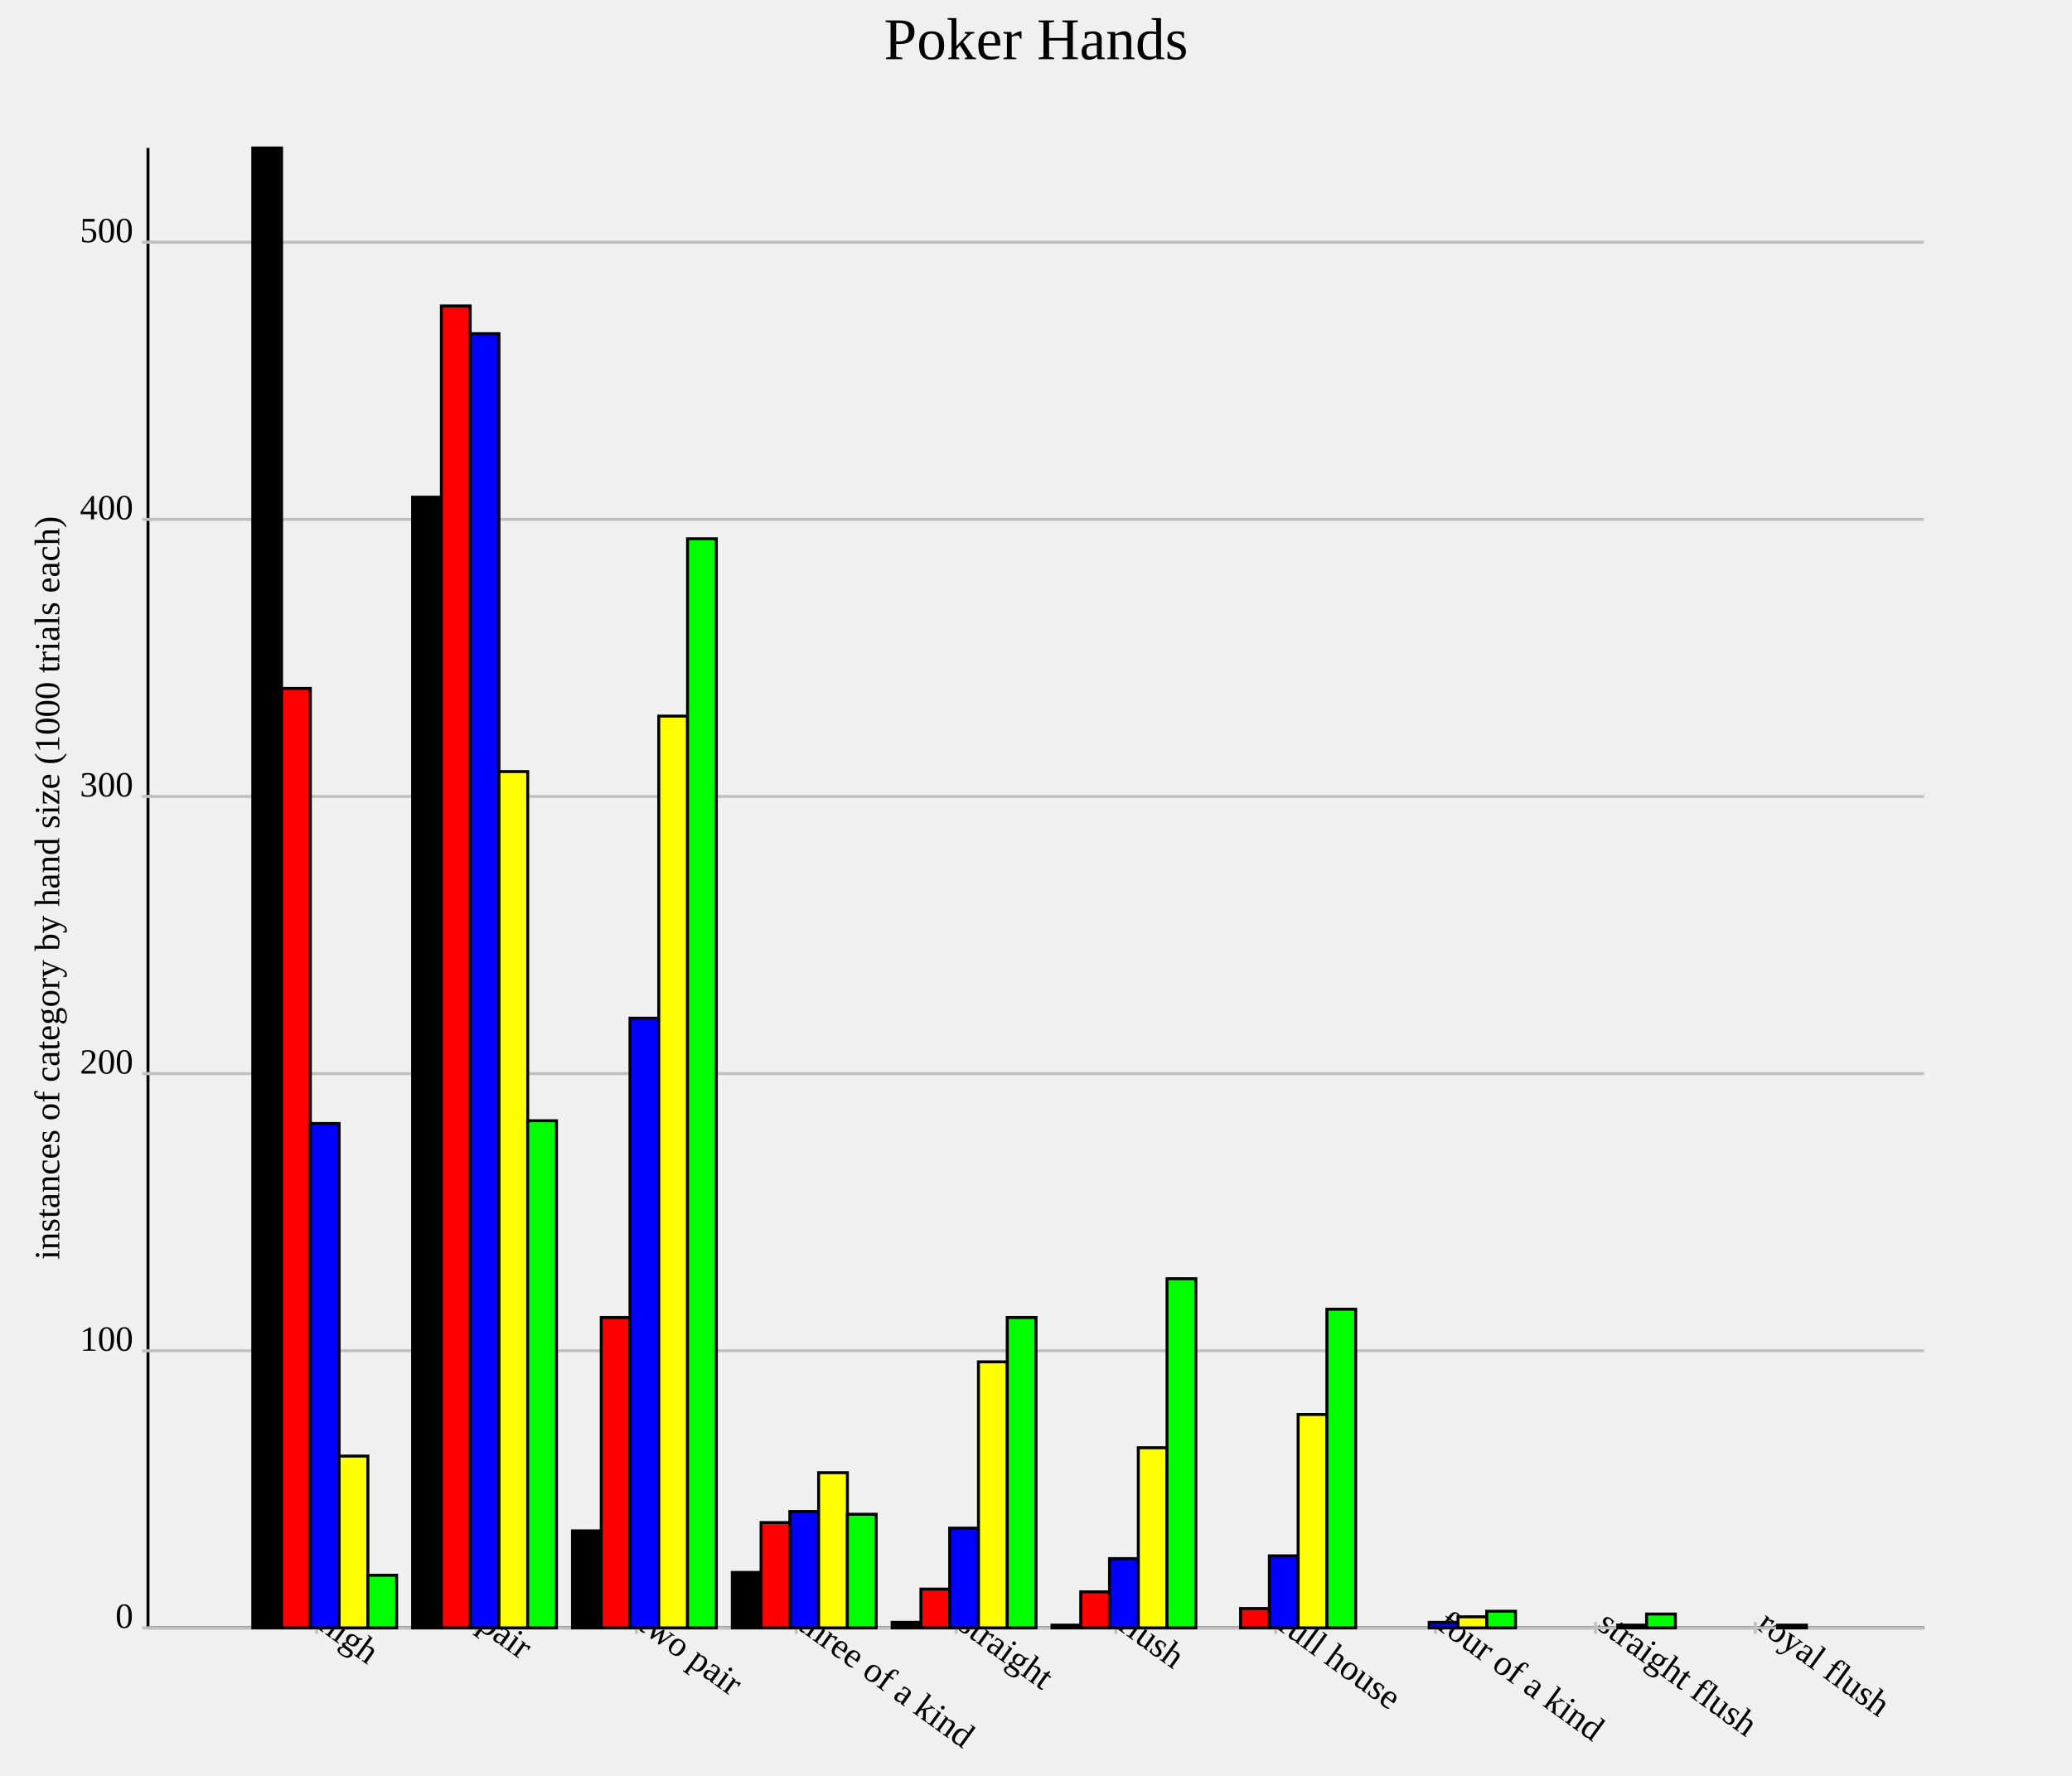
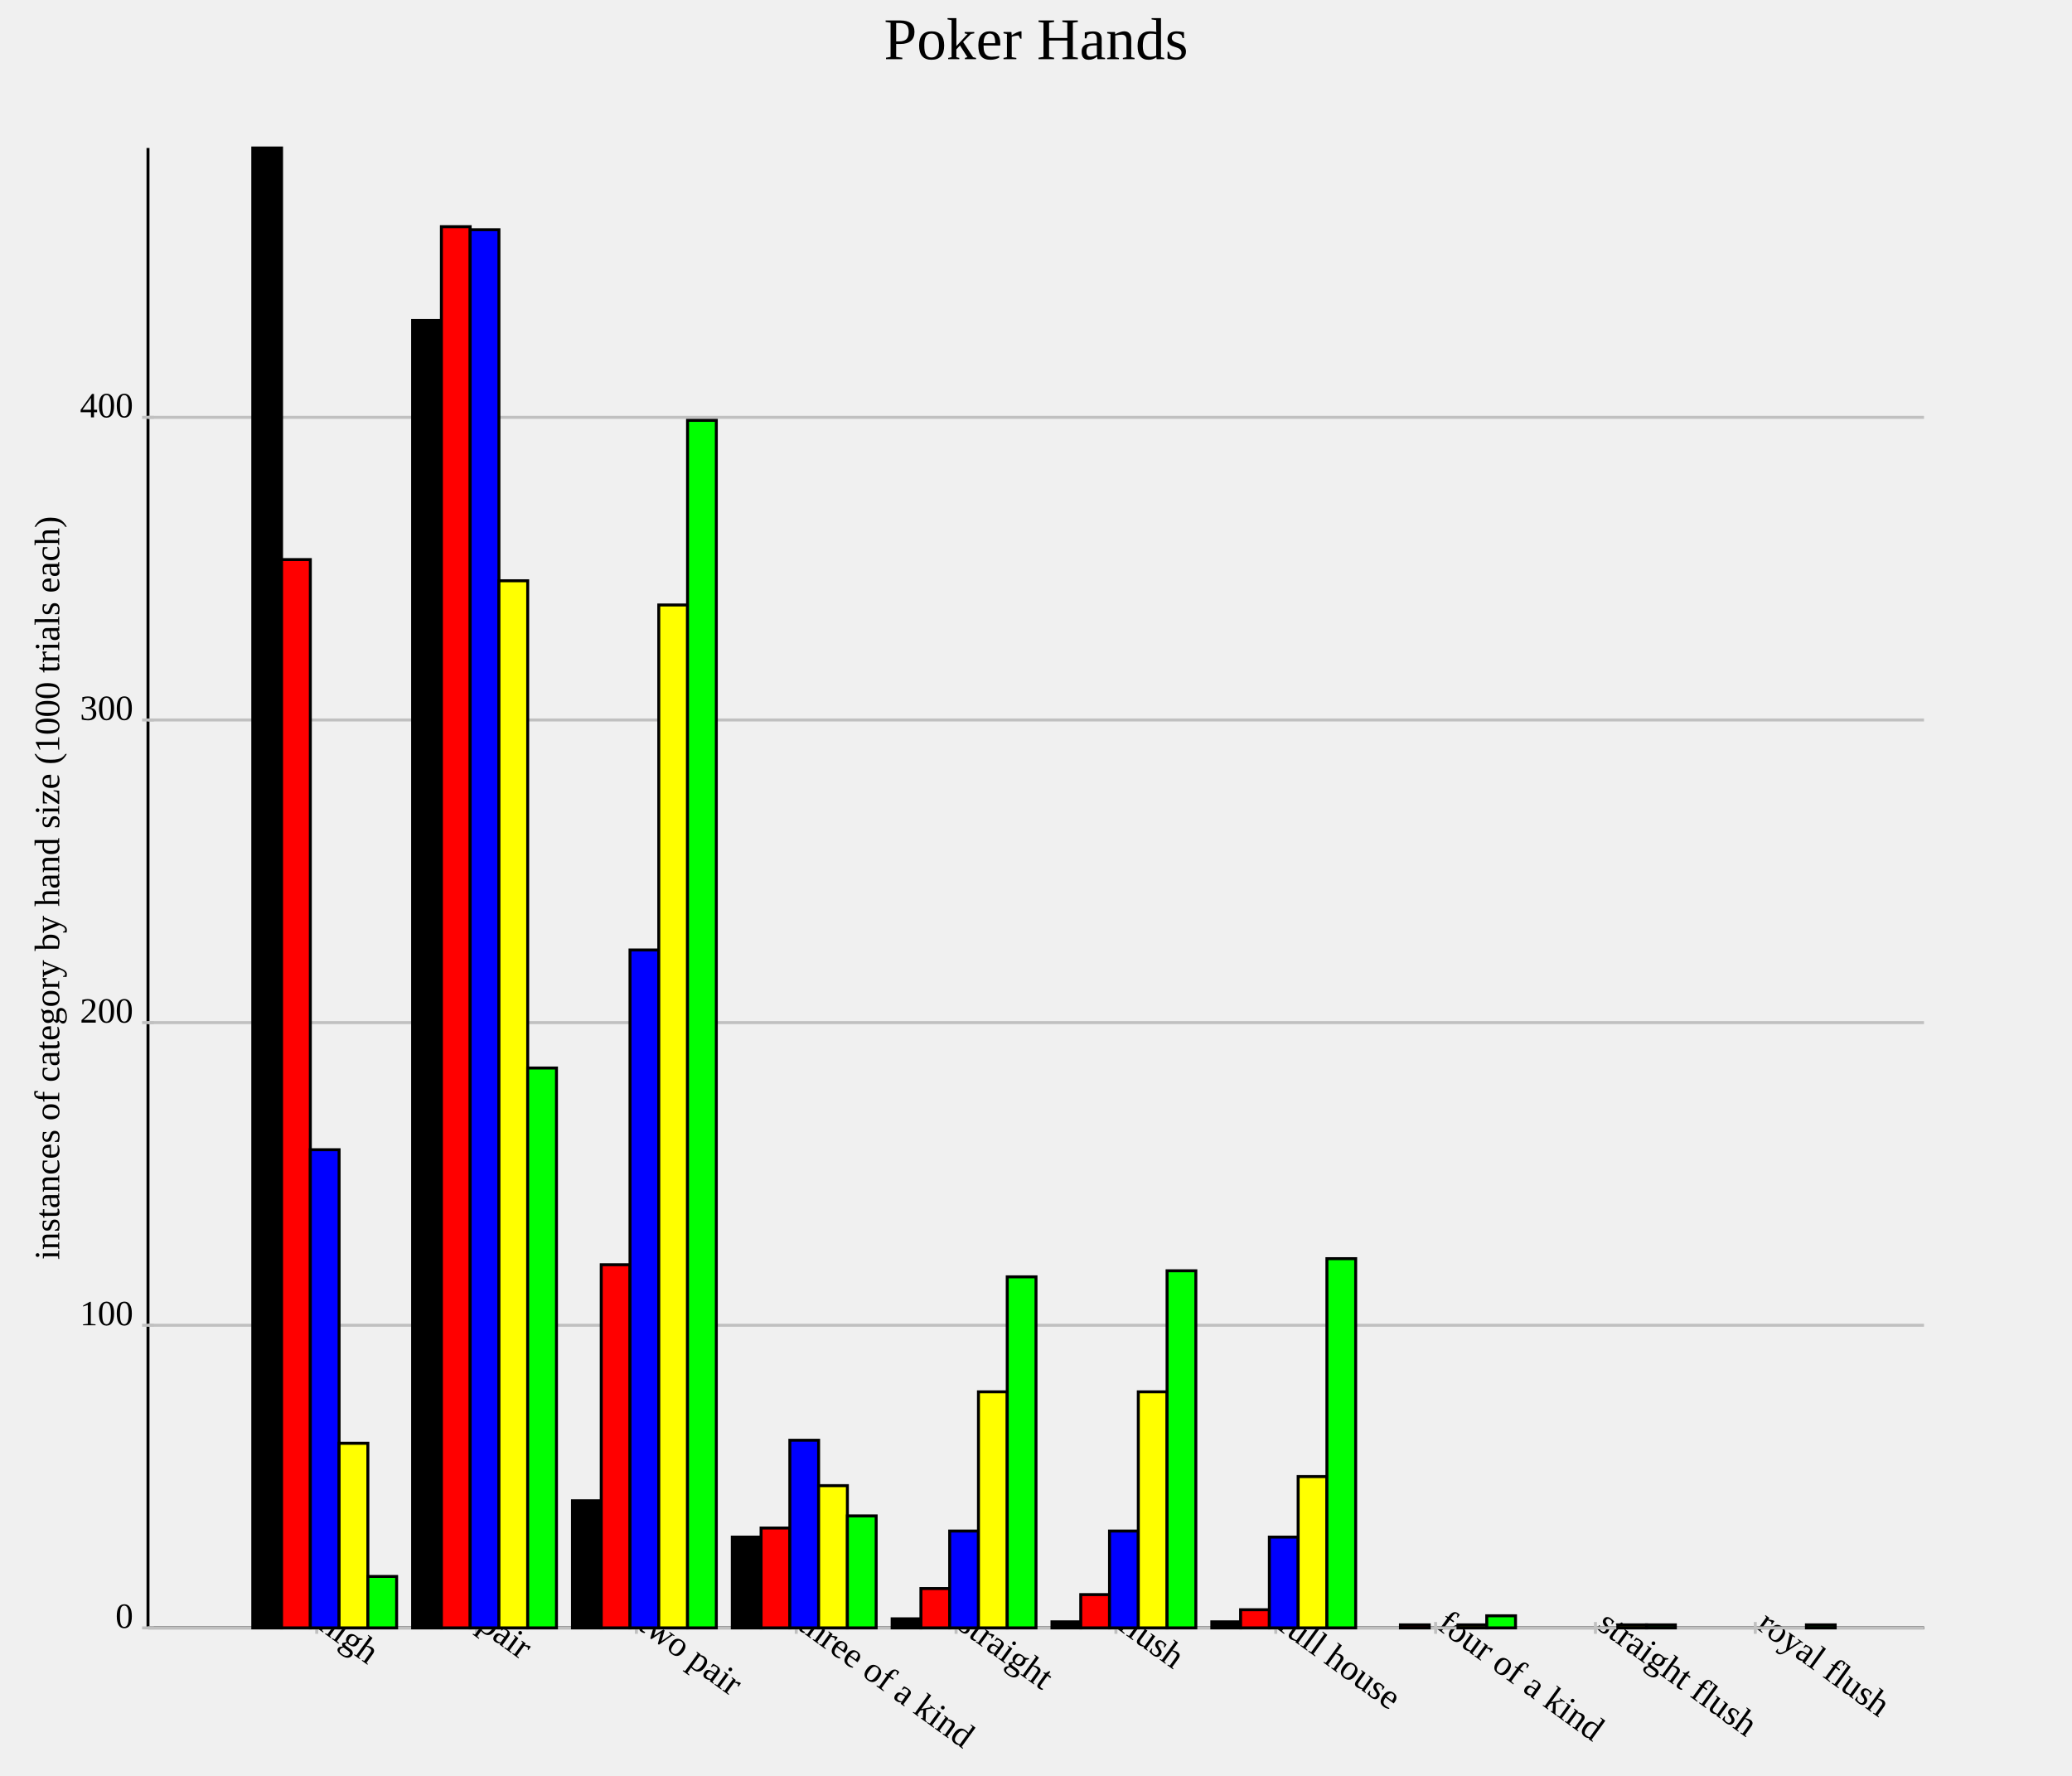
<svg xmlns="http://www.w3.org/2000/svg" version="1.1" width="700.0" height="600.0">
  <style>.caption {
  font-size: 14px;
  font-family: Georgia, serif;
}
</style>
  <line x1="50.0" y1="550.0" x2="650.0" y2="550.0" stroke="rgb(0,0,0)" stroke-width="1" />
  <line x1="50.0" y1="550.0" x2="50.0" y2="50.0" stroke="rgb(0,0,0)" stroke-width="1" />
  <line x1="107.0" y1="548.0" x2="107.0" y2="552.0" stroke="rgb(192,192,192)" stroke-width="1" />
  <text text-anchor="start" alignment-baseline="hanging" x="107.0" y="550.0" font-size="12.0" transform="rotate(36.0,107.0,550.0)">high</text>
  <line x1="161.0" y1="548.0" x2="161.0" y2="552.0" stroke="rgb(192,192,192)" stroke-width="1" />
  <text text-anchor="start" alignment-baseline="hanging" x="161.0" y="550.0" font-size="12.0" transform="rotate(36.0,161.0,550.0)">pair</text>
  <line x1="215" y1="548.0" x2="215" y2="552.0" stroke="rgb(192,192,192)" stroke-width="1" />
  <text text-anchor="start" alignment-baseline="hanging" x="215" y="550.0" font-size="12.0" transform="rotate(36.0,215,550.0)">two pair</text>
  <line x1="269.0" y1="548.0" x2="269.0" y2="552.0" stroke="rgb(192,192,192)" stroke-width="1" />
  <text text-anchor="start" alignment-baseline="hanging" x="269.0" y="550.0" font-size="12.0" transform="rotate(36.0,269.0,550.0)">three of a kind</text>
  <line x1="323.0" y1="548.0" x2="323.0" y2="552.0" stroke="rgb(192,192,192)" stroke-width="1" />
  <text text-anchor="start" alignment-baseline="hanging" x="323.0" y="550.0" font-size="12.0" transform="rotate(36.0,323.0,550.0)">straight</text>
  <line x1="377.0" y1="548.0" x2="377.0" y2="552.0" stroke="rgb(192,192,192)" stroke-width="1" />
  <text text-anchor="start" alignment-baseline="hanging" x="377.0" y="550.0" font-size="12.0" transform="rotate(36.0,377.0,550.0)">flush</text>
  <line x1="431.0" y1="548.0" x2="431.0" y2="552.0" stroke="rgb(192,192,192)" stroke-width="1" />
  <text text-anchor="start" alignment-baseline="hanging" x="431.0" y="550.0" font-size="12.0" transform="rotate(36.0,431.0,550.0)">full house</text>
  <line x1="485.0" y1="548.0" x2="485.0" y2="552.0" stroke="rgb(192,192,192)" stroke-width="1" />
  <text text-anchor="start" alignment-baseline="hanging" x="485.0" y="550.0" font-size="12.0" transform="rotate(36.0,485.0,550.0)">four of a kind</text>
  <line x1="539.0" y1="548.0" x2="539.0" y2="552.0" stroke="rgb(192,192,192)" stroke-width="1" />
  <text text-anchor="start" alignment-baseline="hanging" x="539.0" y="550.0" font-size="12.0" transform="rotate(36.0,539.0,550.0)">straight flush</text>
  <line x1="593.0" y1="548.0" x2="593.0" y2="552.0" stroke="rgb(192,192,192)" stroke-width="1" />
  <text text-anchor="start" alignment-baseline="hanging" x="593.0" y="550.0" font-size="12.0" transform="rotate(36.0,593.0,550.0)">royal flush</text>
  <line x1="50.0" y1="550.0" x2="650.0" y2="550.0" stroke="rgb(192,192,192)" stroke-width="1" />
  <text text-anchor="end" alignment-baseline="middle" x="45.0" y="550.0" font-size="12.0">0</text>
  <line x1="48.0" y1="550.0" x2="52.0" y2="550.0" stroke="rgb(192,192,192)" stroke-width="1" />
-   <line x1="50.0" y1="456.367" x2="650.0" y2="456.367" stroke="rgb(192,192,192)" stroke-width="1" />
-   <text text-anchor="end" alignment-baseline="middle" x="45.0" y="456.367" font-size="12.0">100</text>
-   <line x1="48.0" y1="456.367" x2="52.0" y2="456.367" stroke="rgb(192,192,192)" stroke-width="1" />
-   <line x1="50.0" y1="362.734" x2="650.0" y2="362.734" stroke="rgb(192,192,192)" stroke-width="1" />
-   <text text-anchor="end" alignment-baseline="middle" x="45.0" y="362.734" font-size="12.0">200</text>
-   <line x1="48.0" y1="362.734" x2="52.0" y2="362.734" stroke="rgb(192,192,192)" stroke-width="1" />
-   <line x1="50.0" y1="269.101" x2="650.0" y2="269.101" stroke="rgb(192,192,192)" stroke-width="1" />
-   <text text-anchor="end" alignment-baseline="middle" x="45.0" y="269.101" font-size="12.0">300</text>
-   <line x1="48.0" y1="269.101" x2="52.0" y2="269.101" stroke="rgb(192,192,192)" stroke-width="1" />
-   <line x1="50.0" y1="175.468" x2="650.0" y2="175.468" stroke="rgb(192,192,192)" stroke-width="1" />
-   <text text-anchor="end" alignment-baseline="middle" x="45.0" y="175.468" font-size="12.0">400</text>
-   <line x1="48.0" y1="175.468" x2="52.0" y2="175.468" stroke="rgb(192,192,192)" stroke-width="1" />
-   <line x1="50.0" y1="81.835" x2="650.0" y2="81.835" stroke="rgb(192,192,192)" stroke-width="1" />
-   <text text-anchor="end" alignment-baseline="middle" x="45.0" y="81.835" font-size="12.0">500</text>
-   <line x1="48.0" y1="81.835" x2="52.0" y2="81.835" stroke="rgb(192,192,192)" stroke-width="1" />
+   <line x1="50.0" y1="447.751" x2="650.0" y2="447.751" stroke="rgb(192,192,192)" stroke-width="1" />
+   <text text-anchor="end" alignment-baseline="middle" x="45.0" y="447.751" font-size="12.0">100</text>
+   <line x1="48.0" y1="447.751" x2="52.0" y2="447.751" stroke="rgb(192,192,192)" stroke-width="1" />
+   <line x1="50.0" y1="345.501" x2="650.0" y2="345.501" stroke="rgb(192,192,192)" stroke-width="1" />
+   <text text-anchor="end" alignment-baseline="middle" x="45.0" y="345.501" font-size="12.0">200</text>
+   <line x1="48.0" y1="345.501" x2="52.0" y2="345.501" stroke="rgb(192,192,192)" stroke-width="1" />
+   <line x1="50.0" y1="243.252" x2="650.0" y2="243.252" stroke="rgb(192,192,192)" stroke-width="1" />
+   <text text-anchor="end" alignment-baseline="middle" x="45.0" y="243.252" font-size="12.0">300</text>
+   <line x1="48.0" y1="243.252" x2="52.0" y2="243.252" stroke="rgb(192,192,192)" stroke-width="1" />
+   <line x1="50.0" y1="141.002" x2="650.0" y2="141.002" stroke="rgb(192,192,192)" stroke-width="1" />
+   <text text-anchor="end" alignment-baseline="middle" x="45.0" y="141.002" font-size="12.0">400</text>
+   <line x1="48.0" y1="141.002" x2="52.0" y2="141.002" stroke="rgb(192,192,192)" stroke-width="1" />
  <rect id="rect0" fill="rgb(0,0,0)" stroke="black" x="85.4" y="50.0" width="9.72" height="500.0" stroke-width="1" />
-   <rect id="rect1" fill="rgb(0,0,0)" stroke="black" x="139.4" y="167.978" width="9.72" height="382.022" stroke-width="1" />
-   <rect id="rect2" fill="rgb(0,0,0)" stroke="black" x="193.4" y="517.228" width="9.72" height="32.772" stroke-width="1" />
-   <rect id="rect3" fill="rgb(0,0,0)" stroke="black" x="247.4" y="531.273" width="9.72" height="18.727" stroke-width="1" />
-   <rect id="rect4" fill="rgb(0,0,0)" stroke="black" x="301.4" y="548.127" width="9.72" height="1.873" stroke-width="1" />
-   <rect id="rect5" fill="rgb(0,0,0)" stroke="black" x="355.4" y="549.064" width="9.72" height="0.936" stroke-width="1" />
-   <rect id="rect6" fill="rgb(0,0,0)" stroke="black" x="409.4" y="550.0" width="9.72" height="0.0" stroke-width="1" />
+   <rect id="rect1" fill="rgb(0,0,0)" stroke="black" x="139.4" y="108.282" width="9.72" height="441.718" stroke-width="1" />
+   <rect id="rect2" fill="rgb(0,0,0)" stroke="black" x="193.4" y="507.055" width="9.72" height="42.945" stroke-width="1" />
+   <rect id="rect3" fill="rgb(0,0,0)" stroke="black" x="247.4" y="519.325" width="9.72" height="30.675" stroke-width="1" />
+   <rect id="rect4" fill="rgb(0,0,0)" stroke="black" x="301.4" y="546.933" width="9.72" height="3.067" stroke-width="1" />
+   <rect id="rect5" fill="rgb(0,0,0)" stroke="black" x="355.4" y="547.955" width="9.72" height="2.045" stroke-width="1" />
+   <rect id="rect6" fill="rgb(0,0,0)" stroke="black" x="409.4" y="547.955" width="9.72" height="2.045" stroke-width="1" />
  <rect id="rect7" fill="rgb(0,0,0)" stroke="black" x="463.4" y="550.0" width="9.72" height="0.0" stroke-width="1" />
  <rect id="rect8" fill="rgb(0,0,0)" stroke="black" x="517.4" y="550.0" width="9.72" height="0.0" stroke-width="1" />
  <rect id="rect9" fill="rgb(0,0,0)" stroke="black" x="571.4" y="550.0" width="9.72" height="0.0" stroke-width="1" />
-   <rect id="rect10" fill="rgb(255,0,0)" stroke="black" x="95.12" y="232.584" width="9.72" height="317.416" stroke-width="1" />
-   <rect id="rect11" fill="rgb(255,0,0)" stroke="black" x="149.12" y="103.371" width="9.72" height="446.629" stroke-width="1" />
-   <rect id="rect12" fill="rgb(255,0,0)" stroke="black" x="203.12" y="445.131" width="9.72" height="104.869" stroke-width="1" />
-   <rect id="rect13" fill="rgb(255,0,0)" stroke="black" x="257.12" y="514.419" width="9.72" height="35.581" stroke-width="1" />
-   <rect id="rect14" fill="rgb(255,0,0)" stroke="black" x="311.12" y="536.891" width="9.72" height="13.109" stroke-width="1" />
-   <rect id="rect15" fill="rgb(255,0,0)" stroke="black" x="365.12" y="537.828" width="9.72" height="12.172" stroke-width="1" />
-   <rect id="rect16" fill="rgb(255,0,0)" stroke="black" x="419.12" y="543.446" width="9.72" height="6.554" stroke-width="1" />
-   <rect id="rect17" fill="rgb(255,0,0)" stroke="black" x="473.12" y="550.0" width="9.72" height="0.0" stroke-width="1" />
+   <rect id="rect10" fill="rgb(255,0,0)" stroke="black" x="95.12" y="189.059" width="9.72" height="360.941" stroke-width="1" />
+   <rect id="rect11" fill="rgb(255,0,0)" stroke="black" x="149.12" y="76.585" width="9.72" height="473.415" stroke-width="1" />
+   <rect id="rect12" fill="rgb(255,0,0)" stroke="black" x="203.12" y="427.301" width="9.72" height="122.699" stroke-width="1" />
+   <rect id="rect13" fill="rgb(255,0,0)" stroke="black" x="257.12" y="516.258" width="9.72" height="33.742" stroke-width="1" />
+   <rect id="rect14" fill="rgb(255,0,0)" stroke="black" x="311.12" y="536.708" width="9.72" height="13.292" stroke-width="1" />
+   <rect id="rect15" fill="rgb(255,0,0)" stroke="black" x="365.12" y="538.753" width="9.72" height="11.247" stroke-width="1" />
+   <rect id="rect16" fill="rgb(255,0,0)" stroke="black" x="419.12" y="543.865" width="9.72" height="6.135" stroke-width="1" />
+   <rect id="rect17" fill="rgb(255,0,0)" stroke="black" x="473.12" y="548.978" width="9.72" height="1.022" stroke-width="1" />
  <rect id="rect18" fill="rgb(255,0,0)" stroke="black" x="527.12" y="550.0" width="9.72" height="0.0" stroke-width="1" />
  <rect id="rect19" fill="rgb(255,0,0)" stroke="black" x="581.12" y="550.0" width="9.72" height="0.0" stroke-width="1" />
-   <rect id="rect20" fill="rgb(0,0,255)" stroke="black" x="104.84" y="379.588" width="9.72" height="170.412" stroke-width="1" />
-   <rect id="rect21" fill="rgb(0,0,255)" stroke="black" x="158.84" y="112.734" width="9.72" height="437.266" stroke-width="1" />
-   <rect id="rect22" fill="rgb(0,0,255)" stroke="black" x="212.84" y="344.007" width="9.72" height="205.993" stroke-width="1" />
-   <rect id="rect23" fill="rgb(0,0,255)" stroke="black" x="266.84" y="510.674" width="9.72" height="39.326" stroke-width="1" />
-   <rect id="rect24" fill="rgb(0,0,255)" stroke="black" x="320.84" y="516.292" width="9.72" height="33.708" stroke-width="1" />
-   <rect id="rect25" fill="rgb(0,0,255)" stroke="black" x="374.84" y="526.592" width="9.72" height="23.408" stroke-width="1" />
-   <rect id="rect26" fill="rgb(0,0,255)" stroke="black" x="428.84" y="525.655" width="9.72" height="24.345" stroke-width="1" />
-   <rect id="rect27" fill="rgb(0,0,255)" stroke="black" x="482.84" y="548.127" width="9.72" height="1.873" stroke-width="1" />
+   <rect id="rect20" fill="rgb(0,0,255)" stroke="black" x="104.84" y="388.446" width="9.72" height="161.554" stroke-width="1" />
+   <rect id="rect21" fill="rgb(0,0,255)" stroke="black" x="158.84" y="77.607" width="9.72" height="472.393" stroke-width="1" />
+   <rect id="rect22" fill="rgb(0,0,255)" stroke="black" x="212.84" y="320.961" width="9.72" height="229.039" stroke-width="1" />
+   <rect id="rect23" fill="rgb(0,0,255)" stroke="black" x="266.84" y="486.605" width="9.72" height="63.395" stroke-width="1" />
+   <rect id="rect24" fill="rgb(0,0,255)" stroke="black" x="320.84" y="517.28" width="9.72" height="32.72" stroke-width="1" />
+   <rect id="rect25" fill="rgb(0,0,255)" stroke="black" x="374.84" y="517.28" width="9.72" height="32.72" stroke-width="1" />
+   <rect id="rect26" fill="rgb(0,0,255)" stroke="black" x="428.84" y="519.325" width="9.72" height="30.675" stroke-width="1" />
+   <rect id="rect27" fill="rgb(0,0,255)" stroke="black" x="482.84" y="550.0" width="9.72" height="0.0" stroke-width="1" />
  <rect id="rect28" fill="rgb(0,0,255)" stroke="black" x="536.84" y="550.0" width="9.72" height="0.0" stroke-width="1" />
  <rect id="rect29" fill="rgb(0,0,255)" stroke="black" x="590.84" y="550.0" width="9.72" height="0.0" stroke-width="1" />
-   <rect id="rect30" fill="rgb(255,255,0)" stroke="black" x="114.56" y="491.948" width="9.72" height="58.052" stroke-width="1" />
-   <rect id="rect31" fill="rgb(255,255,0)" stroke="black" x="168.56" y="260.674" width="9.72" height="289.326" stroke-width="1" />
-   <rect id="rect32" fill="rgb(255,255,0)" stroke="black" x="222.56" y="241.948" width="9.72" height="308.052" stroke-width="1" />
-   <rect id="rect33" fill="rgb(255,255,0)" stroke="black" x="276.56" y="497.566" width="9.72" height="52.434" stroke-width="1" />
-   <rect id="rect34" fill="rgb(255,255,0)" stroke="black" x="330.56" y="460.112" width="9.72" height="89.888" stroke-width="1" />
-   <rect id="rect35" fill="rgb(255,255,0)" stroke="black" x="384.56" y="489.139" width="9.72" height="60.861" stroke-width="1" />
-   <rect id="rect36" fill="rgb(255,255,0)" stroke="black" x="438.56" y="477.903" width="9.72" height="72.097" stroke-width="1" />
-   <rect id="rect37" fill="rgb(255,255,0)" stroke="black" x="492.56" y="546.255" width="9.72" height="3.745" stroke-width="1" />
-   <rect id="rect38" fill="rgb(255,255,0)" stroke="black" x="546.56" y="549.064" width="9.72" height="0.936" stroke-width="1" />
-   <rect id="rect39" fill="rgb(255,255,0)" stroke="black" x="600.56" y="549.064" width="9.72" height="0.936" stroke-width="1" />
-   <rect id="rect40" fill="rgb(0,255,0)" stroke="black" x="124.28" y="532.21" width="9.72" height="17.79" stroke-width="1" />
-   <rect id="rect41" fill="rgb(0,255,0)" stroke="black" x="178.28" y="378.652" width="9.72" height="171.348" stroke-width="1" />
-   <rect id="rect42" fill="rgb(0,255,0)" stroke="black" x="232.28" y="182.022" width="9.72" height="367.978" stroke-width="1" />
-   <rect id="rect43" fill="rgb(0,255,0)" stroke="black" x="286.28" y="511.61" width="9.72" height="38.39" stroke-width="1" />
-   <rect id="rect44" fill="rgb(0,255,0)" stroke="black" x="340.28" y="445.131" width="9.72" height="104.869" stroke-width="1" />
-   <rect id="rect45" fill="rgb(0,255,0)" stroke="black" x="394.28" y="432.022" width="9.72" height="117.978" stroke-width="1" />
-   <rect id="rect46" fill="rgb(0,255,0)" stroke="black" x="448.28" y="442.322" width="9.72" height="107.678" stroke-width="1" />
-   <rect id="rect47" fill="rgb(0,255,0)" stroke="black" x="502.28" y="544.382" width="9.72" height="5.618" stroke-width="1" />
-   <rect id="rect48" fill="rgb(0,255,0)" stroke="black" x="556.28" y="545.318" width="9.72" height="4.682" stroke-width="1" />
-   <rect id="rect49" fill="rgb(0,255,0)" stroke="black" x="610.28" y="550.0" width="9.72" height="0.0" stroke-width="1" />
+   <rect id="rect30" fill="rgb(255,255,0)" stroke="black" x="114.56" y="487.628" width="9.72" height="62.372" stroke-width="1" />
+   <rect id="rect31" fill="rgb(255,255,0)" stroke="black" x="168.56" y="196.217" width="9.72" height="353.783" stroke-width="1" />
+   <rect id="rect32" fill="rgb(255,255,0)" stroke="black" x="222.56" y="204.397" width="9.72" height="345.603" stroke-width="1" />
+   <rect id="rect33" fill="rgb(255,255,0)" stroke="black" x="276.56" y="501.943" width="9.72" height="48.057" stroke-width="1" />
+   <rect id="rect34" fill="rgb(255,255,0)" stroke="black" x="330.56" y="470.245" width="9.72" height="79.755" stroke-width="1" />
+   <rect id="rect35" fill="rgb(255,255,0)" stroke="black" x="384.56" y="470.245" width="9.72" height="79.755" stroke-width="1" />
+   <rect id="rect36" fill="rgb(255,255,0)" stroke="black" x="438.56" y="498.875" width="9.72" height="51.125" stroke-width="1" />
+   <rect id="rect37" fill="rgb(255,255,0)" stroke="black" x="492.56" y="548.978" width="9.72" height="1.022" stroke-width="1" />
+   <rect id="rect38" fill="rgb(255,255,0)" stroke="black" x="546.56" y="548.978" width="9.72" height="1.022" stroke-width="1" />
+   <rect id="rect39" fill="rgb(255,255,0)" stroke="black" x="600.56" y="550.0" width="9.72" height="0.0" stroke-width="1" />
+   <rect id="rect40" fill="rgb(0,255,0)" stroke="black" x="124.28" y="532.618" width="9.72" height="17.382" stroke-width="1" />
+   <rect id="rect41" fill="rgb(0,255,0)" stroke="black" x="178.28" y="360.838" width="9.72" height="189.162" stroke-width="1" />
+   <rect id="rect42" fill="rgb(0,255,0)" stroke="black" x="232.28" y="142.025" width="9.72" height="407.975" stroke-width="1" />
+   <rect id="rect43" fill="rgb(0,255,0)" stroke="black" x="286.28" y="512.168" width="9.72" height="37.832" stroke-width="1" />
+   <rect id="rect44" fill="rgb(0,255,0)" stroke="black" x="340.28" y="431.391" width="9.72" height="118.609" stroke-width="1" />
+   <rect id="rect45" fill="rgb(0,255,0)" stroke="black" x="394.28" y="429.346" width="9.72" height="120.654" stroke-width="1" />
+   <rect id="rect46" fill="rgb(0,255,0)" stroke="black" x="448.28" y="425.256" width="9.72" height="124.744" stroke-width="1" />
+   <rect id="rect47" fill="rgb(0,255,0)" stroke="black" x="502.28" y="545.91" width="9.72" height="4.09" stroke-width="1" />
+   <rect id="rect48" fill="rgb(0,255,0)" stroke="black" x="556.28" y="548.978" width="9.72" height="1.022" stroke-width="1" />
+   <rect id="rect49" fill="rgb(0,255,0)" stroke="black" x="610.28" y="548.978" width="9.72" height="1.022" stroke-width="1" />
  <g>
    <rect id="tooltipbg0" x="0" y="0" width="0" height="0" visibility="hidden" fill="white" />
    <text class="pointLabel" id="tooltiptext0" text-anchor="middle" alignment-baseline="middle" x="90.26" y="300.0" fill="black" visibility="hidden">high from 5</text>
  </g>
  <g>
    <rect id="tooltipbg1" x="0" y="0" width="0" height="0" visibility="hidden" fill="white" />
-     <text class="pointLabel" id="tooltiptext1" text-anchor="middle" alignment-baseline="middle" x="144.26" y="358.989" fill="black" visibility="hidden">pair from 5</text>
+     <text class="pointLabel" id="tooltiptext1" text-anchor="middle" alignment-baseline="middle" x="144.26" y="329.141" fill="black" visibility="hidden">pair from 5</text>
  </g>
  <g>
    <rect id="tooltipbg2" x="0" y="0" width="0" height="0" visibility="hidden" fill="white" />
-     <text class="pointLabel" id="tooltiptext2" text-anchor="middle" alignment-baseline="middle" x="198.26" y="533.614" fill="black" visibility="hidden">two pair from 5</text>
+     <text class="pointLabel" id="tooltiptext2" text-anchor="middle" alignment-baseline="middle" x="198.26" y="528.528" fill="black" visibility="hidden">two pair from 5</text>
  </g>
  <g>
    <rect id="tooltipbg3" x="0" y="0" width="0" height="0" visibility="hidden" fill="white" />
-     <text class="pointLabel" id="tooltiptext3" text-anchor="middle" alignment-baseline="middle" x="252.26" y="540.637" fill="black" visibility="hidden">three of a kind from 5</text>
+     <text class="pointLabel" id="tooltiptext3" text-anchor="middle" alignment-baseline="middle" x="252.26" y="534.663" fill="black" visibility="hidden">three of a kind from 5</text>
  </g>
  <g>
    <rect id="tooltipbg4" x="0" y="0" width="0" height="0" visibility="hidden" fill="white" />
-     <text class="pointLabel" id="tooltiptext4" text-anchor="middle" alignment-baseline="middle" x="306.26" y="549.064" fill="black" visibility="hidden">straight from 5</text>
+     <text class="pointLabel" id="tooltiptext4" text-anchor="middle" alignment-baseline="middle" x="306.26" y="548.466" fill="black" visibility="hidden">straight from 5</text>
  </g>
  <g>
    <rect id="tooltipbg5" x="0" y="0" width="0" height="0" visibility="hidden" fill="white" />
-     <text class="pointLabel" id="tooltiptext5" text-anchor="middle" alignment-baseline="middle" x="360.26" y="549.532" fill="black" visibility="hidden">flush from 5</text>
+     <text class="pointLabel" id="tooltiptext5" text-anchor="middle" alignment-baseline="middle" x="360.26" y="548.978" fill="black" visibility="hidden">flush from 5</text>
  </g>
  <g>
    <rect id="tooltipbg6" x="0" y="0" width="0" height="0" visibility="hidden" fill="white" />
-     <text class="pointLabel" id="tooltiptext6" text-anchor="middle" alignment-baseline="middle" x="414.26" y="550.0" fill="black" visibility="hidden">full house from 5</text>
+     <text class="pointLabel" id="tooltiptext6" text-anchor="middle" alignment-baseline="middle" x="414.26" y="548.978" fill="black" visibility="hidden">full house from 5</text>
  </g>
  <g>
    <rect id="tooltipbg7" x="0" y="0" width="0" height="0" visibility="hidden" fill="white" />
    <text class="pointLabel" id="tooltiptext7" text-anchor="middle" alignment-baseline="middle" x="468.26" y="550.0" fill="black" visibility="hidden">four of a kind from 5</text>
  </g>
  <g>
    <rect id="tooltipbg8" x="0" y="0" width="0" height="0" visibility="hidden" fill="white" />
    <text class="pointLabel" id="tooltiptext8" text-anchor="middle" alignment-baseline="middle" x="522.26" y="550.0" fill="black" visibility="hidden">straight flush from 5</text>
  </g>
  <g>
    <rect id="tooltipbg9" x="0" y="0" width="0" height="0" visibility="hidden" fill="white" />
    <text class="pointLabel" id="tooltiptext9" text-anchor="middle" alignment-baseline="middle" x="576.26" y="550.0" fill="black" visibility="hidden">royal flush from 5</text>
  </g>
  <g>
    <rect id="tooltipbg10" x="0" y="0" width="0" height="0" visibility="hidden" fill="white" />
-     <text class="pointLabel" id="tooltiptext10" text-anchor="middle" alignment-baseline="middle" x="99.98" y="391.292" fill="black" visibility="hidden">high from 6</text>
+     <text class="pointLabel" id="tooltiptext10" text-anchor="middle" alignment-baseline="middle" x="99.98" y="369.53" fill="black" visibility="hidden">high from 6</text>
  </g>
  <g>
    <rect id="tooltipbg11" x="0" y="0" width="0" height="0" visibility="hidden" fill="white" />
-     <text class="pointLabel" id="tooltiptext11" text-anchor="middle" alignment-baseline="middle" x="153.98" y="326.685" fill="black" visibility="hidden">pair from 6</text>
+     <text class="pointLabel" id="tooltiptext11" text-anchor="middle" alignment-baseline="middle" x="153.98" y="313.292" fill="black" visibility="hidden">pair from 6</text>
  </g>
  <g>
    <rect id="tooltipbg12" x="0" y="0" width="0" height="0" visibility="hidden" fill="white" />
-     <text class="pointLabel" id="tooltiptext12" text-anchor="middle" alignment-baseline="middle" x="207.98" y="497.566" fill="black" visibility="hidden">two pair from 6</text>
+     <text class="pointLabel" id="tooltiptext12" text-anchor="middle" alignment-baseline="middle" x="207.98" y="488.65" fill="black" visibility="hidden">two pair from 6</text>
  </g>
  <g>
    <rect id="tooltipbg13" x="0" y="0" width="0" height="0" visibility="hidden" fill="white" />
-     <text class="pointLabel" id="tooltiptext13" text-anchor="middle" alignment-baseline="middle" x="261.98" y="532.21" fill="black" visibility="hidden">three of a kind from 6</text>
+     <text class="pointLabel" id="tooltiptext13" text-anchor="middle" alignment-baseline="middle" x="261.98" y="533.129" fill="black" visibility="hidden">three of a kind from 6</text>
  </g>
  <g>
    <rect id="tooltipbg14" x="0" y="0" width="0" height="0" visibility="hidden" fill="white" />
-     <text class="pointLabel" id="tooltiptext14" text-anchor="middle" alignment-baseline="middle" x="315.98" y="543.446" fill="black" visibility="hidden">straight from 6</text>
+     <text class="pointLabel" id="tooltiptext14" text-anchor="middle" alignment-baseline="middle" x="315.98" y="543.354" fill="black" visibility="hidden">straight from 6</text>
  </g>
  <g>
    <rect id="tooltipbg15" x="0" y="0" width="0" height="0" visibility="hidden" fill="white" />
-     <text class="pointLabel" id="tooltiptext15" text-anchor="middle" alignment-baseline="middle" x="369.98" y="543.914" fill="black" visibility="hidden">flush from 6</text>
+     <text class="pointLabel" id="tooltiptext15" text-anchor="middle" alignment-baseline="middle" x="369.98" y="544.376" fill="black" visibility="hidden">flush from 6</text>
  </g>
  <g>
    <rect id="tooltipbg16" x="0" y="0" width="0" height="0" visibility="hidden" fill="white" />
-     <text class="pointLabel" id="tooltiptext16" text-anchor="middle" alignment-baseline="middle" x="423.98" y="546.723" fill="black" visibility="hidden">full house from 6</text>
+     <text class="pointLabel" id="tooltiptext16" text-anchor="middle" alignment-baseline="middle" x="423.98" y="546.933" fill="black" visibility="hidden">full house from 6</text>
  </g>
  <g>
    <rect id="tooltipbg17" x="0" y="0" width="0" height="0" visibility="hidden" fill="white" />
-     <text class="pointLabel" id="tooltiptext17" text-anchor="middle" alignment-baseline="middle" x="477.98" y="550.0" fill="black" visibility="hidden">four of a kind from 6</text>
+     <text class="pointLabel" id="tooltiptext17" text-anchor="middle" alignment-baseline="middle" x="477.98" y="549.489" fill="black" visibility="hidden">four of a kind from 6</text>
  </g>
  <g>
    <rect id="tooltipbg18" x="0" y="0" width="0" height="0" visibility="hidden" fill="white" />
    <text class="pointLabel" id="tooltiptext18" text-anchor="middle" alignment-baseline="middle" x="531.98" y="550.0" fill="black" visibility="hidden">straight flush from 6</text>
  </g>
  <g>
    <rect id="tooltipbg19" x="0" y="0" width="0" height="0" visibility="hidden" fill="white" />
    <text class="pointLabel" id="tooltiptext19" text-anchor="middle" alignment-baseline="middle" x="585.98" y="550.0" fill="black" visibility="hidden">royal flush from 6</text>
  </g>
  <g>
    <rect id="tooltipbg20" x="0" y="0" width="0" height="0" visibility="hidden" fill="white" />
-     <text class="pointLabel" id="tooltiptext20" text-anchor="middle" alignment-baseline="middle" x="109.7" y="464.794" fill="black" visibility="hidden">high from 7</text>
+     <text class="pointLabel" id="tooltiptext20" text-anchor="middle" alignment-baseline="middle" x="109.7" y="469.223" fill="black" visibility="hidden">high from 7</text>
  </g>
  <g>
    <rect id="tooltipbg21" x="0" y="0" width="0" height="0" visibility="hidden" fill="white" />
-     <text class="pointLabel" id="tooltiptext21" text-anchor="middle" alignment-baseline="middle" x="163.7" y="331.367" fill="black" visibility="hidden">pair from 7</text>
+     <text class="pointLabel" id="tooltiptext21" text-anchor="middle" alignment-baseline="middle" x="163.7" y="313.804" fill="black" visibility="hidden">pair from 7</text>
  </g>
  <g>
    <rect id="tooltipbg22" x="0" y="0" width="0" height="0" visibility="hidden" fill="white" />
-     <text class="pointLabel" id="tooltiptext22" text-anchor="middle" alignment-baseline="middle" x="217.7" y="447.004" fill="black" visibility="hidden">two pair from 7</text>
+     <text class="pointLabel" id="tooltiptext22" text-anchor="middle" alignment-baseline="middle" x="217.7" y="435.481" fill="black" visibility="hidden">two pair from 7</text>
  </g>
  <g>
    <rect id="tooltipbg23" x="0" y="0" width="0" height="0" visibility="hidden" fill="white" />
-     <text class="pointLabel" id="tooltiptext23" text-anchor="middle" alignment-baseline="middle" x="271.7" y="530.337" fill="black" visibility="hidden">three of a kind from 7</text>
+     <text class="pointLabel" id="tooltiptext23" text-anchor="middle" alignment-baseline="middle" x="271.7" y="518.303" fill="black" visibility="hidden">three of a kind from 7</text>
  </g>
  <g>
    <rect id="tooltipbg24" x="0" y="0" width="0" height="0" visibility="hidden" fill="white" />
-     <text class="pointLabel" id="tooltiptext24" text-anchor="middle" alignment-baseline="middle" x="325.7" y="533.146" fill="black" visibility="hidden">straight from 7</text>
+     <text class="pointLabel" id="tooltiptext24" text-anchor="middle" alignment-baseline="middle" x="325.7" y="533.64" fill="black" visibility="hidden">straight from 7</text>
  </g>
  <g>
    <rect id="tooltipbg25" x="0" y="0" width="0" height="0" visibility="hidden" fill="white" />
-     <text class="pointLabel" id="tooltiptext25" text-anchor="middle" alignment-baseline="middle" x="379.7" y="538.296" fill="black" visibility="hidden">flush from 7</text>
+     <text class="pointLabel" id="tooltiptext25" text-anchor="middle" alignment-baseline="middle" x="379.7" y="533.64" fill="black" visibility="hidden">flush from 7</text>
  </g>
  <g>
    <rect id="tooltipbg26" x="0" y="0" width="0" height="0" visibility="hidden" fill="white" />
-     <text class="pointLabel" id="tooltiptext26" text-anchor="middle" alignment-baseline="middle" x="433.7" y="537.828" fill="black" visibility="hidden">full house from 7</text>
+     <text class="pointLabel" id="tooltiptext26" text-anchor="middle" alignment-baseline="middle" x="433.7" y="534.663" fill="black" visibility="hidden">full house from 7</text>
  </g>
  <g>
    <rect id="tooltipbg27" x="0" y="0" width="0" height="0" visibility="hidden" fill="white" />
-     <text class="pointLabel" id="tooltiptext27" text-anchor="middle" alignment-baseline="middle" x="487.7" y="549.064" fill="black" visibility="hidden">four of a kind from 7</text>
+     <text class="pointLabel" id="tooltiptext27" text-anchor="middle" alignment-baseline="middle" x="487.7" y="550.0" fill="black" visibility="hidden">four of a kind from 7</text>
  </g>
  <g>
    <rect id="tooltipbg28" x="0" y="0" width="0" height="0" visibility="hidden" fill="white" />
    <text class="pointLabel" id="tooltiptext28" text-anchor="middle" alignment-baseline="middle" x="541.7" y="550.0" fill="black" visibility="hidden">straight flush from 7</text>
  </g>
  <g>
    <rect id="tooltipbg29" x="0" y="0" width="0" height="0" visibility="hidden" fill="white" />
    <text class="pointLabel" id="tooltiptext29" text-anchor="middle" alignment-baseline="middle" x="595.7" y="550.0" fill="black" visibility="hidden">royal flush from 7</text>
  </g>
  <g>
    <rect id="tooltipbg30" x="0" y="0" width="0" height="0" visibility="hidden" fill="white" />
-     <text class="pointLabel" id="tooltiptext30" text-anchor="middle" alignment-baseline="middle" x="119.42" y="520.974" fill="black" visibility="hidden">high from 8</text>
+     <text class="pointLabel" id="tooltiptext30" text-anchor="middle" alignment-baseline="middle" x="119.42" y="518.814" fill="black" visibility="hidden">high from 8</text>
  </g>
  <g>
    <rect id="tooltipbg31" x="0" y="0" width="0" height="0" visibility="hidden" fill="white" />
-     <text class="pointLabel" id="tooltiptext31" text-anchor="middle" alignment-baseline="middle" x="173.42" y="405.337" fill="black" visibility="hidden">pair from 8</text>
+     <text class="pointLabel" id="tooltiptext31" text-anchor="middle" alignment-baseline="middle" x="173.42" y="373.108" fill="black" visibility="hidden">pair from 8</text>
  </g>
  <g>
    <rect id="tooltipbg32" x="0" y="0" width="0" height="0" visibility="hidden" fill="white" />
-     <text class="pointLabel" id="tooltiptext32" text-anchor="middle" alignment-baseline="middle" x="227.42" y="395.974" fill="black" visibility="hidden">two pair from 8</text>
+     <text class="pointLabel" id="tooltiptext32" text-anchor="middle" alignment-baseline="middle" x="227.42" y="377.198" fill="black" visibility="hidden">two pair from 8</text>
  </g>
  <g>
    <rect id="tooltipbg33" x="0" y="0" width="0" height="0" visibility="hidden" fill="white" />
-     <text class="pointLabel" id="tooltiptext33" text-anchor="middle" alignment-baseline="middle" x="281.42" y="523.783" fill="black" visibility="hidden">three of a kind from 8</text>
+     <text class="pointLabel" id="tooltiptext33" text-anchor="middle" alignment-baseline="middle" x="281.42" y="525.971" fill="black" visibility="hidden">three of a kind from 8</text>
  </g>
  <g>
    <rect id="tooltipbg34" x="0" y="0" width="0" height="0" visibility="hidden" fill="white" />
-     <text class="pointLabel" id="tooltiptext34" text-anchor="middle" alignment-baseline="middle" x="335.42" y="505.056" fill="black" visibility="hidden">straight from 8</text>
+     <text class="pointLabel" id="tooltiptext34" text-anchor="middle" alignment-baseline="middle" x="335.42" y="510.123" fill="black" visibility="hidden">straight from 8</text>
  </g>
  <g>
    <rect id="tooltipbg35" x="0" y="0" width="0" height="0" visibility="hidden" fill="white" />
-     <text class="pointLabel" id="tooltiptext35" text-anchor="middle" alignment-baseline="middle" x="389.42" y="519.569" fill="black" visibility="hidden">flush from 8</text>
+     <text class="pointLabel" id="tooltiptext35" text-anchor="middle" alignment-baseline="middle" x="389.42" y="510.123" fill="black" visibility="hidden">flush from 8</text>
  </g>
  <g>
    <rect id="tooltipbg36" x="0" y="0" width="0" height="0" visibility="hidden" fill="white" />
-     <text class="pointLabel" id="tooltiptext36" text-anchor="middle" alignment-baseline="middle" x="443.42" y="513.951" fill="black" visibility="hidden">full house from 8</text>
+     <text class="pointLabel" id="tooltiptext36" text-anchor="middle" alignment-baseline="middle" x="443.42" y="524.438" fill="black" visibility="hidden">full house from 8</text>
  </g>
  <g>
    <rect id="tooltipbg37" x="0" y="0" width="0" height="0" visibility="hidden" fill="white" />
-     <text class="pointLabel" id="tooltiptext37" text-anchor="middle" alignment-baseline="middle" x="497.42" y="548.127" fill="black" visibility="hidden">four of a kind from 8</text>
+     <text class="pointLabel" id="tooltiptext37" text-anchor="middle" alignment-baseline="middle" x="497.42" y="549.489" fill="black" visibility="hidden">four of a kind from 8</text>
  </g>
  <g>
    <rect id="tooltipbg38" x="0" y="0" width="0" height="0" visibility="hidden" fill="white" />
-     <text class="pointLabel" id="tooltiptext38" text-anchor="middle" alignment-baseline="middle" x="551.42" y="549.532" fill="black" visibility="hidden">straight flush from 8</text>
+     <text class="pointLabel" id="tooltiptext38" text-anchor="middle" alignment-baseline="middle" x="551.42" y="549.489" fill="black" visibility="hidden">straight flush from 8</text>
  </g>
  <g>
    <rect id="tooltipbg39" x="0" y="0" width="0" height="0" visibility="hidden" fill="white" />
-     <text class="pointLabel" id="tooltiptext39" text-anchor="middle" alignment-baseline="middle" x="605.42" y="549.532" fill="black" visibility="hidden">royal flush from 8</text>
+     <text class="pointLabel" id="tooltiptext39" text-anchor="middle" alignment-baseline="middle" x="605.42" y="550.0" fill="black" visibility="hidden">royal flush from 8</text>
  </g>
  <g>
    <rect id="tooltipbg40" x="0" y="0" width="0" height="0" visibility="hidden" fill="white" />
-     <text class="pointLabel" id="tooltiptext40" text-anchor="middle" alignment-baseline="middle" x="129.14" y="541.105" fill="black" visibility="hidden">high from 9</text>
+     <text class="pointLabel" id="tooltiptext40" text-anchor="middle" alignment-baseline="middle" x="129.14" y="541.309" fill="black" visibility="hidden">high from 9</text>
  </g>
  <g>
    <rect id="tooltipbg41" x="0" y="0" width="0" height="0" visibility="hidden" fill="white" />
-     <text class="pointLabel" id="tooltiptext41" text-anchor="middle" alignment-baseline="middle" x="183.14" y="464.326" fill="black" visibility="hidden">pair from 9</text>
+     <text class="pointLabel" id="tooltiptext41" text-anchor="middle" alignment-baseline="middle" x="183.14" y="455.419" fill="black" visibility="hidden">pair from 9</text>
  </g>
  <g>
    <rect id="tooltipbg42" x="0" y="0" width="0" height="0" visibility="hidden" fill="white" />
-     <text class="pointLabel" id="tooltiptext42" text-anchor="middle" alignment-baseline="middle" x="237.14" y="366.011" fill="black" visibility="hidden">two pair from 9</text>
+     <text class="pointLabel" id="tooltiptext42" text-anchor="middle" alignment-baseline="middle" x="237.14" y="346.012" fill="black" visibility="hidden">two pair from 9</text>
  </g>
  <g>
    <rect id="tooltipbg43" x="0" y="0" width="0" height="0" visibility="hidden" fill="white" />
-     <text class="pointLabel" id="tooltiptext43" text-anchor="middle" alignment-baseline="middle" x="291.14" y="530.805" fill="black" visibility="hidden">three of a kind from 9</text>
+     <text class="pointLabel" id="tooltiptext43" text-anchor="middle" alignment-baseline="middle" x="291.14" y="531.084" fill="black" visibility="hidden">three of a kind from 9</text>
  </g>
  <g>
    <rect id="tooltipbg44" x="0" y="0" width="0" height="0" visibility="hidden" fill="white" />
-     <text class="pointLabel" id="tooltiptext44" text-anchor="middle" alignment-baseline="middle" x="345.14" y="497.566" fill="black" visibility="hidden">straight from 9</text>
+     <text class="pointLabel" id="tooltiptext44" text-anchor="middle" alignment-baseline="middle" x="345.14" y="490.695" fill="black" visibility="hidden">straight from 9</text>
  </g>
  <g>
    <rect id="tooltipbg45" x="0" y="0" width="0" height="0" visibility="hidden" fill="white" />
-     <text class="pointLabel" id="tooltiptext45" text-anchor="middle" alignment-baseline="middle" x="399.14" y="491.011" fill="black" visibility="hidden">flush from 9</text>
+     <text class="pointLabel" id="tooltiptext45" text-anchor="middle" alignment-baseline="middle" x="399.14" y="489.673" fill="black" visibility="hidden">flush from 9</text>
  </g>
  <g>
    <rect id="tooltipbg46" x="0" y="0" width="0" height="0" visibility="hidden" fill="white" />
-     <text class="pointLabel" id="tooltiptext46" text-anchor="middle" alignment-baseline="middle" x="453.14" y="496.161" fill="black" visibility="hidden">full house from 9</text>
+     <text class="pointLabel" id="tooltiptext46" text-anchor="middle" alignment-baseline="middle" x="453.14" y="487.628" fill="black" visibility="hidden">full house from 9</text>
  </g>
  <g>
    <rect id="tooltipbg47" x="0" y="0" width="0" height="0" visibility="hidden" fill="white" />
-     <text class="pointLabel" id="tooltiptext47" text-anchor="middle" alignment-baseline="middle" x="507.14" y="547.191" fill="black" visibility="hidden">four of a kind from 9</text>
+     <text class="pointLabel" id="tooltiptext47" text-anchor="middle" alignment-baseline="middle" x="507.14" y="547.955" fill="black" visibility="hidden">four of a kind from 9</text>
  </g>
  <g>
    <rect id="tooltipbg48" x="0" y="0" width="0" height="0" visibility="hidden" fill="white" />
-     <text class="pointLabel" id="tooltiptext48" text-anchor="middle" alignment-baseline="middle" x="561.14" y="547.659" fill="black" visibility="hidden">straight flush from 9</text>
+     <text class="pointLabel" id="tooltiptext48" text-anchor="middle" alignment-baseline="middle" x="561.14" y="549.489" fill="black" visibility="hidden">straight flush from 9</text>
  </g>
  <g>
    <rect id="tooltipbg49" x="0" y="0" width="0" height="0" visibility="hidden" fill="white" />
-     <text class="pointLabel" id="tooltiptext49" text-anchor="middle" alignment-baseline="middle" x="615.14" y="550.0" fill="black" visibility="hidden">royal flush from 9</text>
+     <text class="pointLabel" id="tooltiptext49" text-anchor="middle" alignment-baseline="middle" x="615.14" y="549.489" fill="black" visibility="hidden">royal flush from 9</text>
  </g>
  <text x="350.0" y="20.0" text-anchor="middle" fill="rgb(0,0,0)" font-size="20.0">Poker Hands</text>
  <text transform="rotate(-90.0 20.0 300.0)" x="20.0" y="300.0" text-anchor="middle" fill="rgb(0,0,0)" font-size="12.0">instances of category by hand size (1000 trials each)</text>
      Sorry, your browser does not support inline SVG.
    </svg>
